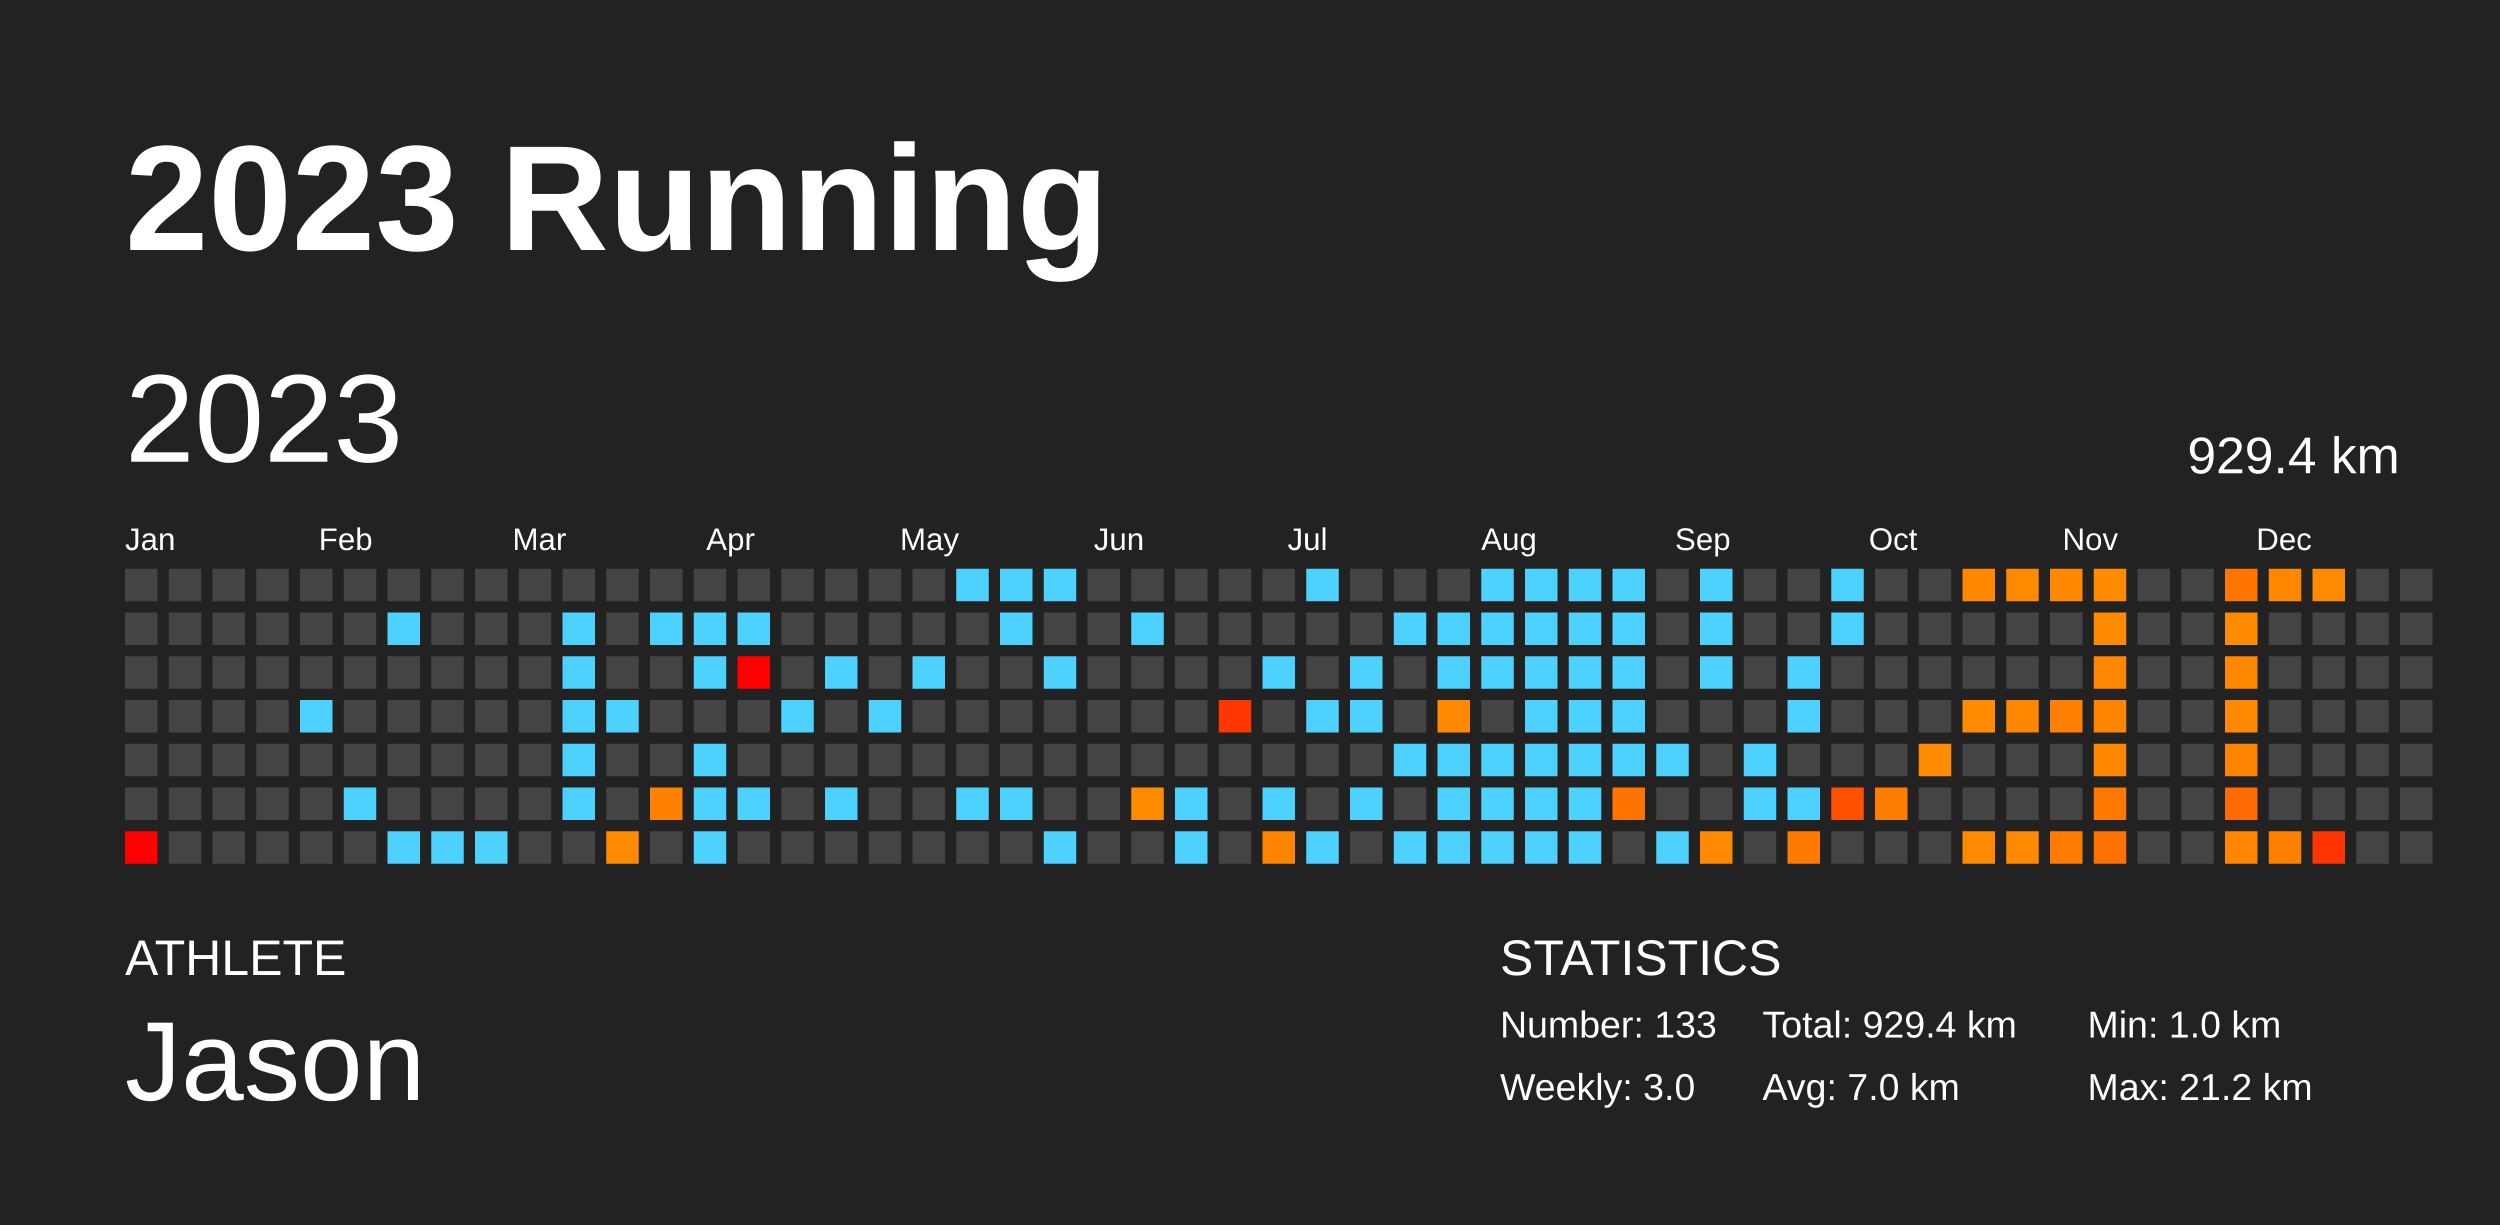
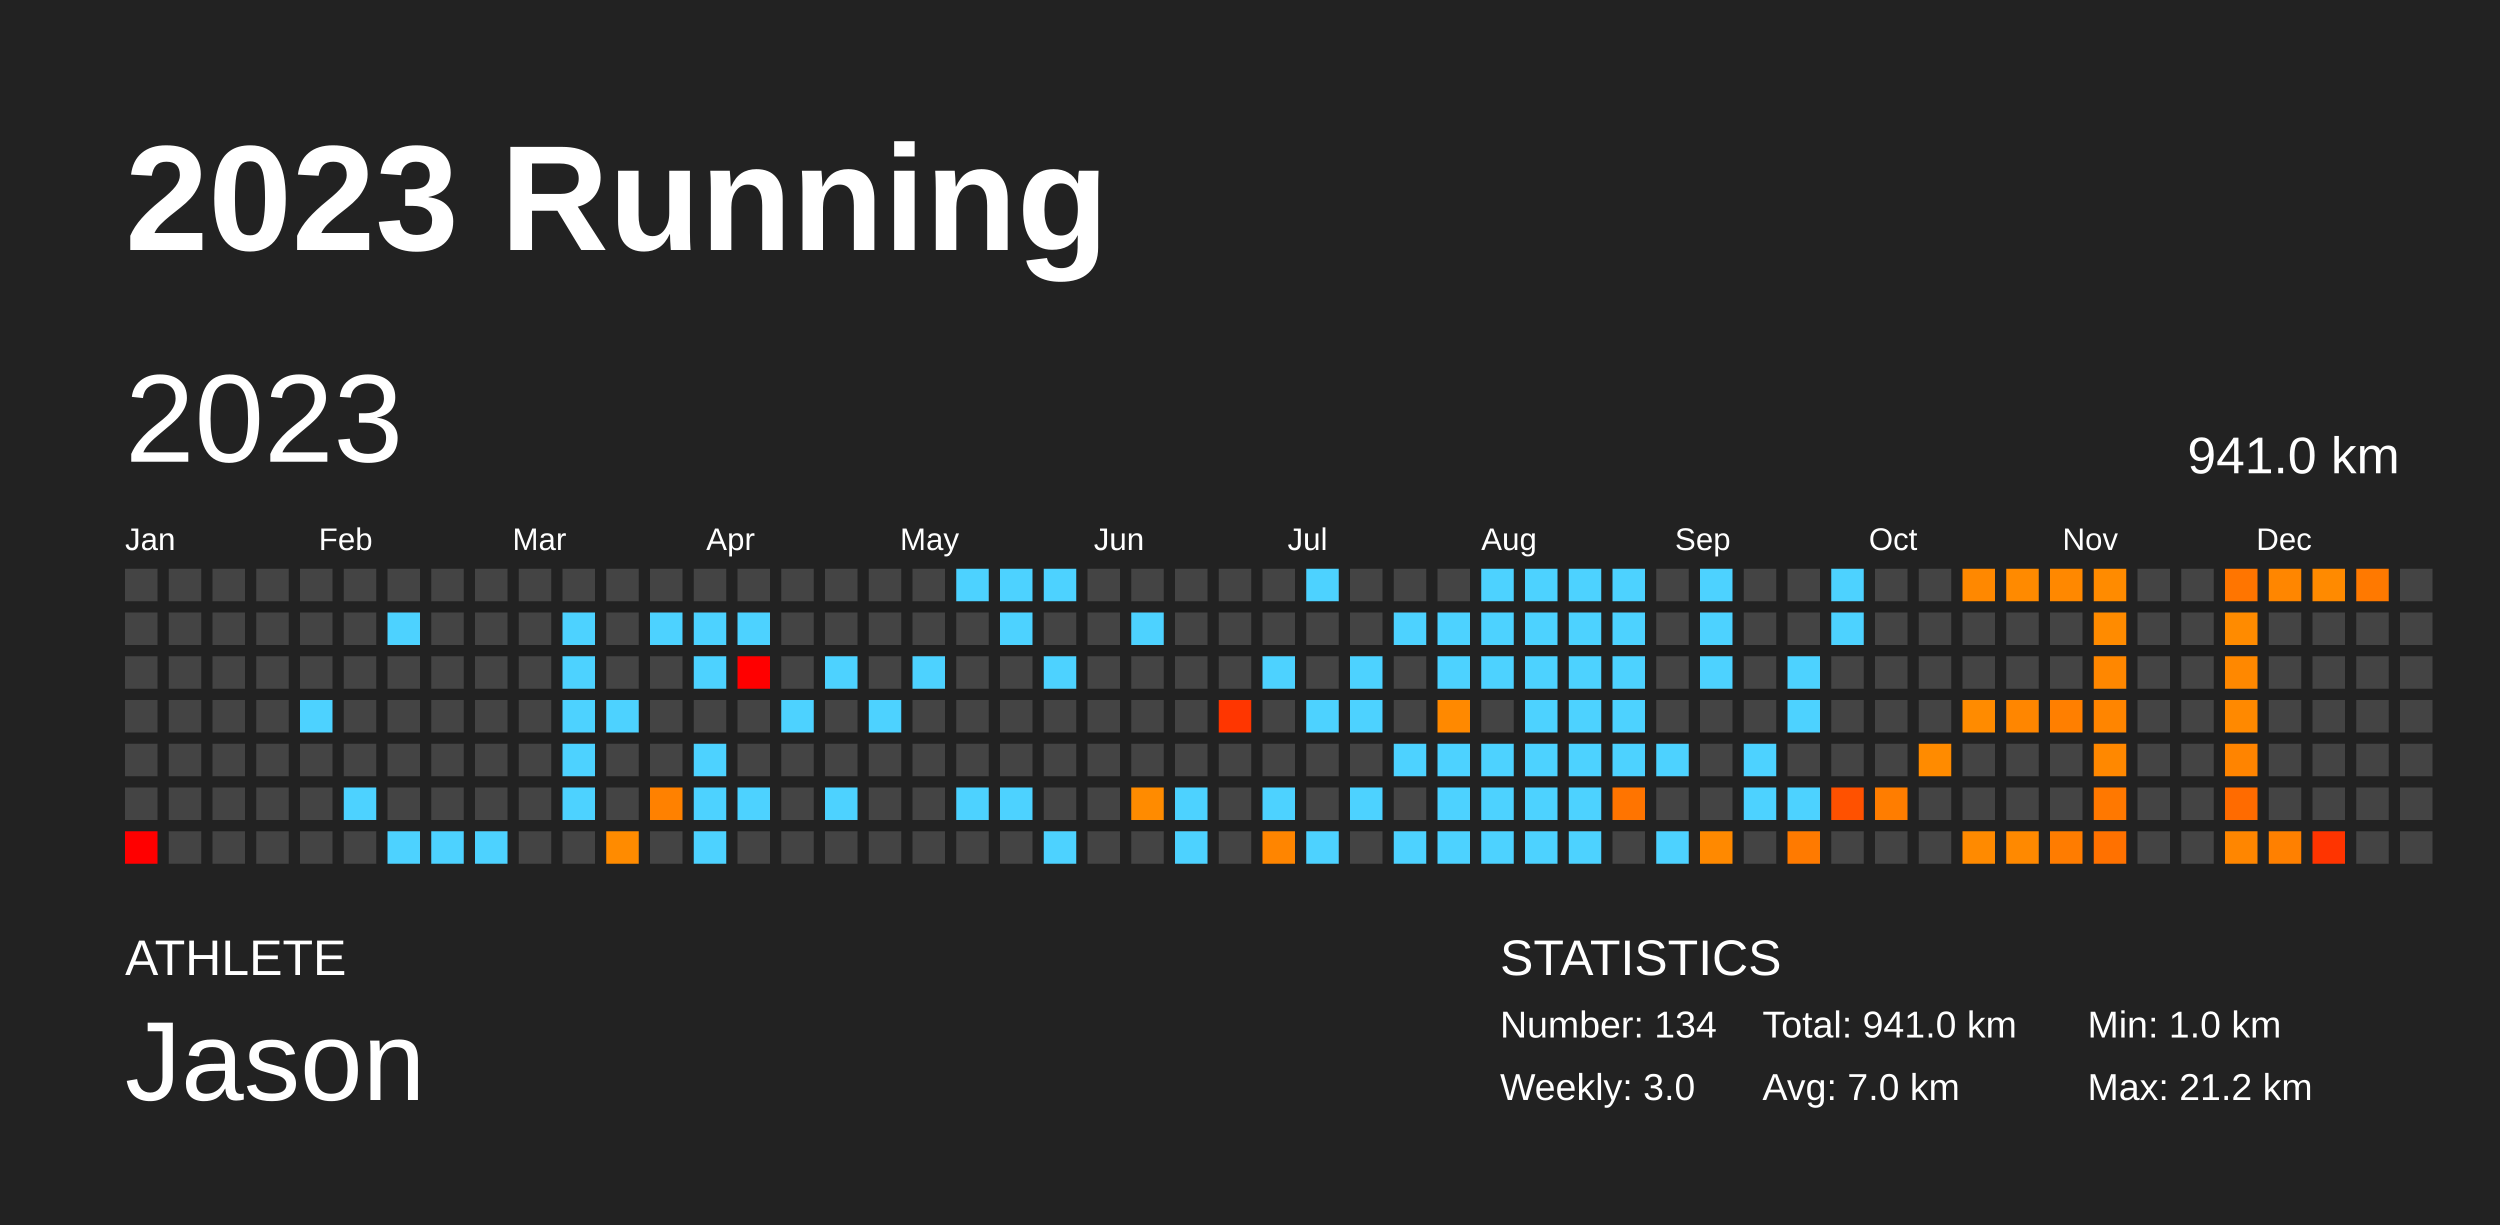
<svg xmlns="http://www.w3.org/2000/svg" baseProfile="full" height="98mm" version="1.1" viewBox="0,0,200,98" width="200mm">
  <defs />
  <rect fill="#222222" height="98" width="200" x="0" y="0" />
  <text fill="#FFFFFF" style="font-size:12px; font-family:Arial; font-weight:bold;" x="10" y="20">2023 Running</text>
  <text fill="#FFFFFF" style="font-size:4px; font-family:Arial" x="10" y="78">ATHLETE</text>
  <text fill="#FFFFFF" style="font-size:9px; font-family:Arial" x="10" y="88">Jason</text>
  <text fill="#FFFFFF" style="font-size:4px; font-family:Arial" x="120" y="78">STATISTICS</text>
-   <text fill="#FFFFFF" style="font-size:3px; font-family:Arial" x="120" y="83">Number: 133</text>
+   <text fill="#FFFFFF" style="font-size:3px; font-family:Arial" x="120" y="83">Number: 134</text>
  <text fill="#FFFFFF" style="font-size:3px; font-family:Arial" x="120" y="88">Weekly: 3.0</text>
-   <text fill="#FFFFFF" style="font-size:3px; font-family:Arial" x="141" y="83">Total: 929.4 km</text>
+   <text fill="#FFFFFF" style="font-size:3px; font-family:Arial" x="141" y="83">Total: 941.0 km</text>
  <text fill="#FFFFFF" style="font-size:3px; font-family:Arial" x="141" y="88">Avg: 7.0 km</text>
  <text fill="#FFFFFF" style="font-size:3px; font-family:Arial" x="167" y="83">Min: 1.0 km</text>
  <text fill="#FFFFFF" style="font-size:3px; font-family:Arial" x="167" y="88">Max: 21.2 km</text>
  <text dominant-baseline="hanging" fill="#FFFFFF" style="font-size:10.0px; font-family:Arial;" x="10" y="30">2023</text>
-   <text dominant-baseline="hanging" fill="#FFFFFF" style="font-size:4.125px; font-family:Arial;" x="175" y="35">929.4 km</text>
+   <text dominant-baseline="hanging" fill="#FFFFFF" style="font-size:4.125px; font-family:Arial;" x="175" y="35">941.0 km</text>
  <text fill="#FFFFFF" style="font-size:2.5px; font-family:Arial" x="10.0" y="44">Jan</text>
  <text fill="#FFFFFF" style="font-size:2.5px; font-family:Arial" x="25.5" y="44">Feb</text>
  <text fill="#FFFFFF" style="font-size:2.5px; font-family:Arial" x="41.0" y="44">Mar</text>
  <text fill="#FFFFFF" style="font-size:2.5px; font-family:Arial" x="56.5" y="44">Apr</text>
  <text fill="#FFFFFF" style="font-size:2.5px; font-family:Arial" x="72.0" y="44">May</text>
  <text fill="#FFFFFF" style="font-size:2.5px; font-family:Arial" x="87.5" y="44">Jun</text>
  <text fill="#FFFFFF" style="font-size:2.5px; font-family:Arial" x="103.0" y="44">Jul</text>
  <text fill="#FFFFFF" style="font-size:2.5px; font-family:Arial" x="118.5" y="44">Aug</text>
  <text fill="#FFFFFF" style="font-size:2.5px; font-family:Arial" x="134.0" y="44">Sep</text>
  <text fill="#FFFFFF" style="font-size:2.5px; font-family:Arial" x="149.5" y="44">Oct</text>
  <text fill="#FFFFFF" style="font-size:2.5px; font-family:Arial" x="165.0" y="44">Nov</text>
  <text fill="#FFFFFF" style="font-size:2.5px; font-family:Arial" x="180.5" y="44">Dec</text>
  <rect fill="#444444" height="2.6" width="2.6" x="10.0" y="45.5" />
  <rect fill="#444444" height="2.6" width="2.6" x="10.0" y="49.0" />
  <rect fill="#444444" height="2.6" width="2.6" x="10.0" y="52.5" />
  <rect fill="#444444" height="2.6" width="2.6" x="10.0" y="56.0" />
  <rect fill="#444444" height="2.6" width="2.6" x="10.0" y="59.5" />
  <rect fill="#444444" height="2.6" width="2.6" x="10.0" y="63.0" />
  <rect fill="red" height="2.6" width="2.6" x="10.0" y="66.5" />
  <rect fill="#444444" height="2.6" width="2.6" x="13.5" y="45.5" />
  <rect fill="#444444" height="2.6" width="2.6" x="13.5" y="49.0" />
  <rect fill="#444444" height="2.6" width="2.6" x="13.5" y="52.5" />
  <rect fill="#444444" height="2.6" width="2.6" x="13.5" y="56.0" />
  <rect fill="#444444" height="2.6" width="2.6" x="13.5" y="59.5" />
  <rect fill="#444444" height="2.6" width="2.6" x="13.5" y="63.0" />
  <rect fill="#444444" height="2.6" width="2.6" x="13.5" y="66.5" />
  <rect fill="#444444" height="2.6" width="2.6" x="17.0" y="45.5" />
  <rect fill="#444444" height="2.6" width="2.6" x="17.0" y="49.0" />
  <rect fill="#444444" height="2.6" width="2.6" x="17.0" y="52.5" />
  <rect fill="#444444" height="2.6" width="2.6" x="17.0" y="56.0" />
  <rect fill="#444444" height="2.6" width="2.6" x="17.0" y="59.5" />
  <rect fill="#444444" height="2.6" width="2.6" x="17.0" y="63.0" />
  <rect fill="#444444" height="2.6" width="2.6" x="17.0" y="66.5" />
  <rect fill="#444444" height="2.6" width="2.6" x="20.5" y="45.5" />
  <rect fill="#444444" height="2.6" width="2.6" x="20.5" y="49.0" />
  <rect fill="#444444" height="2.6" width="2.6" x="20.5" y="52.5" />
  <rect fill="#444444" height="2.6" width="2.6" x="20.5" y="56.0" />
  <rect fill="#444444" height="2.6" width="2.6" x="20.5" y="59.5" />
  <rect fill="#444444" height="2.6" width="2.6" x="20.5" y="63.0" />
  <rect fill="#444444" height="2.6" width="2.6" x="20.5" y="66.5" />
  <rect fill="#444444" height="2.6" width="2.6" x="24.0" y="45.5" />
  <rect fill="#444444" height="2.6" width="2.6" x="24.0" y="49.0" />
  <rect fill="#444444" height="2.6" width="2.6" x="24.0" y="52.5" />
  <rect fill="#4dd2ff" height="2.6" width="2.6" x="24.0" y="56.0" />
  <rect fill="#444444" height="2.6" width="2.6" x="24.0" y="59.5" />
  <rect fill="#444444" height="2.6" width="2.6" x="24.0" y="63.0" />
  <rect fill="#444444" height="2.6" width="2.6" x="24.0" y="66.5" />
  <rect fill="#444444" height="2.6" width="2.6" x="27.5" y="45.5" />
  <rect fill="#444444" height="2.6" width="2.6" x="27.5" y="49.0" />
  <rect fill="#444444" height="2.6" width="2.6" x="27.5" y="52.5" />
  <rect fill="#444444" height="2.6" width="2.6" x="27.5" y="56.0" />
  <rect fill="#444444" height="2.6" width="2.6" x="27.5" y="59.5" />
  <rect fill="#4dd2ff" height="2.6" width="2.6" x="27.5" y="63.0" />
  <rect fill="#444444" height="2.6" width="2.6" x="27.5" y="66.5" />
  <rect fill="#444444" height="2.6" width="2.6" x="31.0" y="45.5" />
  <rect fill="#4dd2ff" height="2.6" width="2.6" x="31.0" y="49.0" />
  <rect fill="#444444" height="2.6" width="2.6" x="31.0" y="52.5" />
  <rect fill="#444444" height="2.6" width="2.6" x="31.0" y="56.0" />
  <rect fill="#444444" height="2.6" width="2.6" x="31.0" y="59.5" />
  <rect fill="#444444" height="2.6" width="2.6" x="31.0" y="63.0" />
  <rect fill="#4dd2ff" height="2.6" width="2.6" x="31.0" y="66.5" />
  <rect fill="#444444" height="2.6" width="2.6" x="34.5" y="45.5" />
  <rect fill="#444444" height="2.6" width="2.6" x="34.5" y="49.0" />
  <rect fill="#444444" height="2.6" width="2.6" x="34.5" y="52.5" />
  <rect fill="#444444" height="2.6" width="2.6" x="34.5" y="56.0" />
  <rect fill="#444444" height="2.6" width="2.6" x="34.5" y="59.5" />
  <rect fill="#444444" height="2.6" width="2.6" x="34.5" y="63.0" />
  <rect fill="#4dd2ff" height="2.6" width="2.6" x="34.5" y="66.5" />
  <rect fill="#444444" height="2.6" width="2.6" x="38.0" y="45.5" />
  <rect fill="#444444" height="2.6" width="2.6" x="38.0" y="49.0" />
  <rect fill="#444444" height="2.6" width="2.6" x="38.0" y="52.5" />
  <rect fill="#444444" height="2.6" width="2.6" x="38.0" y="56.0" />
  <rect fill="#444444" height="2.6" width="2.6" x="38.0" y="59.5" />
  <rect fill="#444444" height="2.6" width="2.6" x="38.0" y="63.0" />
  <rect fill="#4dd2ff" height="2.6" width="2.6" x="38.0" y="66.5" />
  <rect fill="#444444" height="2.6" width="2.6" x="41.5" y="45.5" />
  <rect fill="#444444" height="2.6" width="2.6" x="41.5" y="49.0" />
  <rect fill="#444444" height="2.6" width="2.6" x="41.5" y="52.5" />
  <rect fill="#444444" height="2.6" width="2.6" x="41.5" y="56.0" />
  <rect fill="#444444" height="2.6" width="2.6" x="41.5" y="59.5" />
  <rect fill="#444444" height="2.6" width="2.6" x="41.5" y="63.0" />
  <rect fill="#444444" height="2.6" width="2.6" x="41.5" y="66.5" />
  <rect fill="#444444" height="2.6" width="2.6" x="45.0" y="45.5" />
  <rect fill="#4dd2ff" height="2.6" width="2.6" x="45.0" y="49.0" />
  <rect fill="#4dd2ff" height="2.6" width="2.6" x="45.0" y="52.5" />
  <rect fill="#4dd2ff" height="2.6" width="2.6" x="45.0" y="56.0" />
  <rect fill="#4dd2ff" height="2.6" width="2.6" x="45.0" y="59.5" />
  <rect fill="#4dd2ff" height="2.6" width="2.6" x="45.0" y="63.0" />
  <rect fill="#444444" height="2.6" width="2.6" x="45.0" y="66.5" />
  <rect fill="#444444" height="2.6" width="2.6" x="48.5" y="45.5" />
  <rect fill="#444444" height="2.6" width="2.6" x="48.5" y="49.0" />
  <rect fill="#444444" height="2.6" width="2.6" x="48.5" y="52.5" />
  <rect fill="#4dd2ff" height="2.6" width="2.6" x="48.5" y="56.0" />
  <rect fill="#444444" height="2.6" width="2.6" x="48.5" y="59.5" />
  <rect fill="#444444" height="2.6" width="2.6" x="48.5" y="63.0" />
  <rect fill="#ff8b00" height="2.6" width="2.6" x="48.5" y="66.5" />
  <rect fill="#444444" height="2.6" width="2.6" x="52.0" y="45.5" />
  <rect fill="#4dd2ff" height="2.6" width="2.6" x="52.0" y="49.0" />
  <rect fill="#444444" height="2.6" width="2.6" x="52.0" y="52.5" />
  <rect fill="#444444" height="2.6" width="2.6" x="52.0" y="56.0" />
  <rect fill="#444444" height="2.6" width="2.6" x="52.0" y="59.5" />
  <rect fill="#ff8100" height="2.6" width="2.6" x="52.0" y="63.0" />
  <rect fill="#444444" height="2.6" width="2.6" x="52.0" y="66.5" />
  <rect fill="#444444" height="2.6" width="2.6" x="55.5" y="45.5" />
  <rect fill="#4dd2ff" height="2.6" width="2.6" x="55.5" y="49.0" />
  <rect fill="#4dd2ff" height="2.6" width="2.6" x="55.5" y="52.5" />
  <rect fill="#444444" height="2.6" width="2.6" x="55.5" y="56.0" />
  <rect fill="#4dd2ff" height="2.6" width="2.6" x="55.5" y="59.5" />
  <rect fill="#4dd2ff" height="2.6" width="2.6" x="55.5" y="63.0" />
  <rect fill="#4dd2ff" height="2.6" width="2.6" x="55.5" y="66.5" />
  <rect fill="#444444" height="2.6" width="2.6" x="59.0" y="45.5" />
  <rect fill="#4dd2ff" height="2.6" width="2.6" x="59.0" y="49.0" />
  <rect fill="red" height="2.6" width="2.6" x="59.0" y="52.5" />
  <rect fill="#444444" height="2.6" width="2.6" x="59.0" y="56.0" />
  <rect fill="#444444" height="2.6" width="2.6" x="59.0" y="59.5" />
  <rect fill="#4dd2ff" height="2.6" width="2.6" x="59.0" y="63.0" />
  <rect fill="#444444" height="2.6" width="2.6" x="59.0" y="66.5" />
  <rect fill="#444444" height="2.6" width="2.6" x="62.5" y="45.5" />
  <rect fill="#444444" height="2.6" width="2.6" x="62.5" y="49.0" />
  <rect fill="#444444" height="2.6" width="2.6" x="62.5" y="52.5" />
  <rect fill="#4dd2ff" height="2.6" width="2.6" x="62.5" y="56.0" />
  <rect fill="#444444" height="2.6" width="2.6" x="62.5" y="59.5" />
  <rect fill="#444444" height="2.6" width="2.6" x="62.5" y="63.0" />
  <rect fill="#444444" height="2.6" width="2.6" x="62.5" y="66.5" />
  <rect fill="#444444" height="2.6" width="2.6" x="66.0" y="45.5" />
  <rect fill="#444444" height="2.6" width="2.6" x="66.0" y="49.0" />
  <rect fill="#4dd2ff" height="2.6" width="2.6" x="66.0" y="52.5" />
  <rect fill="#444444" height="2.6" width="2.6" x="66.0" y="56.0" />
  <rect fill="#444444" height="2.6" width="2.6" x="66.0" y="59.5" />
  <rect fill="#4dd2ff" height="2.6" width="2.6" x="66.0" y="63.0" />
  <rect fill="#444444" height="2.6" width="2.6" x="66.0" y="66.5" />
  <rect fill="#444444" height="2.6" width="2.6" x="69.5" y="45.5" />
  <rect fill="#444444" height="2.6" width="2.6" x="69.5" y="49.0" />
  <rect fill="#444444" height="2.6" width="2.6" x="69.5" y="52.5" />
  <rect fill="#4dd2ff" height="2.6" width="2.6" x="69.5" y="56.0" />
  <rect fill="#444444" height="2.6" width="2.6" x="69.5" y="59.5" />
  <rect fill="#444444" height="2.6" width="2.6" x="69.5" y="63.0" />
  <rect fill="#444444" height="2.6" width="2.6" x="69.5" y="66.5" />
  <rect fill="#444444" height="2.6" width="2.6" x="73.0" y="45.5" />
  <rect fill="#444444" height="2.6" width="2.6" x="73.0" y="49.0" />
  <rect fill="#4dd2ff" height="2.6" width="2.6" x="73.0" y="52.5" />
  <rect fill="#444444" height="2.6" width="2.6" x="73.0" y="56.0" />
  <rect fill="#444444" height="2.6" width="2.6" x="73.0" y="59.5" />
  <rect fill="#444444" height="2.6" width="2.6" x="73.0" y="63.0" />
  <rect fill="#444444" height="2.6" width="2.6" x="73.0" y="66.5" />
  <rect fill="#4dd2ff" height="2.6" width="2.6" x="76.5" y="45.5" />
  <rect fill="#444444" height="2.6" width="2.6" x="76.5" y="49.0" />
  <rect fill="#444444" height="2.6" width="2.6" x="76.5" y="52.5" />
  <rect fill="#444444" height="2.6" width="2.6" x="76.5" y="56.0" />
  <rect fill="#444444" height="2.6" width="2.6" x="76.5" y="59.5" />
  <rect fill="#4dd2ff" height="2.6" width="2.6" x="76.5" y="63.0" />
  <rect fill="#444444" height="2.6" width="2.6" x="76.5" y="66.5" />
  <rect fill="#4dd2ff" height="2.6" width="2.6" x="80.0" y="45.5" />
  <rect fill="#4dd2ff" height="2.6" width="2.6" x="80.0" y="49.0" />
  <rect fill="#444444" height="2.6" width="2.6" x="80.0" y="52.5" />
  <rect fill="#444444" height="2.6" width="2.6" x="80.0" y="56.0" />
  <rect fill="#444444" height="2.6" width="2.6" x="80.0" y="59.5" />
  <rect fill="#4dd2ff" height="2.6" width="2.6" x="80.0" y="63.0" />
  <rect fill="#444444" height="2.6" width="2.6" x="80.0" y="66.5" />
  <rect fill="#4dd2ff" height="2.6" width="2.6" x="83.5" y="45.5" />
  <rect fill="#444444" height="2.6" width="2.6" x="83.5" y="49.0" />
  <rect fill="#4dd2ff" height="2.6" width="2.6" x="83.5" y="52.5" />
  <rect fill="#444444" height="2.6" width="2.6" x="83.5" y="56.0" />
  <rect fill="#444444" height="2.6" width="2.6" x="83.5" y="59.5" />
  <rect fill="#444444" height="2.6" width="2.6" x="83.5" y="63.0" />
  <rect fill="#4dd2ff" height="2.6" width="2.6" x="83.5" y="66.5" />
  <rect fill="#444444" height="2.6" width="2.6" x="87.0" y="45.5" />
  <rect fill="#444444" height="2.6" width="2.6" x="87.0" y="49.0" />
  <rect fill="#444444" height="2.6" width="2.6" x="87.0" y="52.5" />
  <rect fill="#444444" height="2.6" width="2.6" x="87.0" y="56.0" />
  <rect fill="#444444" height="2.6" width="2.6" x="87.0" y="59.5" />
  <rect fill="#444444" height="2.6" width="2.6" x="87.0" y="63.0" />
  <rect fill="#444444" height="2.6" width="2.6" x="87.0" y="66.5" />
  <rect fill="#444444" height="2.6" width="2.6" x="90.5" y="45.5" />
  <rect fill="#4dd2ff" height="2.6" width="2.6" x="90.5" y="49.0" />
  <rect fill="#444444" height="2.6" width="2.6" x="90.5" y="52.5" />
  <rect fill="#444444" height="2.6" width="2.6" x="90.5" y="56.0" />
  <rect fill="#444444" height="2.6" width="2.6" x="90.5" y="59.5" />
  <rect fill="#ff8b00" height="2.6" width="2.6" x="90.5" y="63.0" />
  <rect fill="#444444" height="2.6" width="2.6" x="90.5" y="66.5" />
  <rect fill="#444444" height="2.6" width="2.6" x="94.0" y="45.5" />
  <rect fill="#444444" height="2.6" width="2.6" x="94.0" y="49.0" />
  <rect fill="#444444" height="2.6" width="2.6" x="94.0" y="52.5" />
  <rect fill="#444444" height="2.6" width="2.6" x="94.0" y="56.0" />
  <rect fill="#444444" height="2.6" width="2.6" x="94.0" y="59.5" />
  <rect fill="#4dd2ff" height="2.6" width="2.6" x="94.0" y="63.0" />
  <rect fill="#4dd2ff" height="2.6" width="2.6" x="94.0" y="66.5" />
  <rect fill="#444444" height="2.6" width="2.6" x="97.5" y="45.5" />
  <rect fill="#444444" height="2.6" width="2.6" x="97.5" y="49.0" />
  <rect fill="#444444" height="2.6" width="2.6" x="97.5" y="52.5" />
  <rect fill="#ff3600" height="2.6" width="2.6" x="97.5" y="56.0" />
  <rect fill="#444444" height="2.6" width="2.6" x="97.5" y="59.5" />
  <rect fill="#444444" height="2.6" width="2.6" x="97.5" y="63.0" />
  <rect fill="#444444" height="2.6" width="2.6" x="97.5" y="66.5" />
  <rect fill="#444444" height="2.6" width="2.6" x="101.0" y="45.5" />
  <rect fill="#444444" height="2.6" width="2.6" x="101.0" y="49.0" />
  <rect fill="#4dd2ff" height="2.6" width="2.6" x="101.0" y="52.5" />
  <rect fill="#444444" height="2.6" width="2.6" x="101.0" y="56.0" />
  <rect fill="#444444" height="2.6" width="2.6" x="101.0" y="59.5" />
  <rect fill="#4dd2ff" height="2.6" width="2.6" x="101.0" y="63.0" />
  <rect fill="#ff8500" height="2.6" width="2.6" x="101.0" y="66.5" />
  <rect fill="#4dd2ff" height="2.6" width="2.6" x="104.5" y="45.5" />
  <rect fill="#444444" height="2.6" width="2.6" x="104.5" y="49.0" />
  <rect fill="#444444" height="2.6" width="2.6" x="104.5" y="52.5" />
  <rect fill="#4dd2ff" height="2.6" width="2.6" x="104.5" y="56.0" />
  <rect fill="#444444" height="2.6" width="2.6" x="104.5" y="59.5" />
  <rect fill="#444444" height="2.6" width="2.6" x="104.5" y="63.0" />
  <rect fill="#4dd2ff" height="2.6" width="2.6" x="104.5" y="66.5" />
  <rect fill="#444444" height="2.6" width="2.6" x="108.0" y="45.5" />
  <rect fill="#444444" height="2.6" width="2.6" x="108.0" y="49.0" />
  <rect fill="#4dd2ff" height="2.6" width="2.6" x="108.0" y="52.5" />
  <rect fill="#4dd2ff" height="2.6" width="2.6" x="108.0" y="56.0" />
  <rect fill="#444444" height="2.6" width="2.6" x="108.0" y="59.5" />
  <rect fill="#4dd2ff" height="2.6" width="2.6" x="108.0" y="63.0" />
  <rect fill="#444444" height="2.6" width="2.6" x="108.0" y="66.5" />
  <rect fill="#444444" height="2.6" width="2.6" x="111.5" y="45.5" />
  <rect fill="#4dd2ff" height="2.6" width="2.6" x="111.5" y="49.0" />
  <rect fill="#444444" height="2.6" width="2.6" x="111.5" y="52.5" />
  <rect fill="#444444" height="2.6" width="2.6" x="111.5" y="56.0" />
  <rect fill="#4dd2ff" height="2.6" width="2.6" x="111.5" y="59.5" />
  <rect fill="#444444" height="2.6" width="2.6" x="111.5" y="63.0" />
  <rect fill="#4dd2ff" height="2.6" width="2.6" x="111.5" y="66.5" />
  <rect fill="#444444" height="2.6" width="2.6" x="115.0" y="45.5" />
  <rect fill="#4dd2ff" height="2.6" width="2.6" x="115.0" y="49.0" />
  <rect fill="#4dd2ff" height="2.6" width="2.6" x="115.0" y="52.5" />
  <rect fill="#ff8900" height="2.6" width="2.6" x="115.0" y="56.0" />
  <rect fill="#4dd2ff" height="2.6" width="2.6" x="115.0" y="59.5" />
  <rect fill="#4dd2ff" height="2.6" width="2.6" x="115.0" y="63.0" />
  <rect fill="#4dd2ff" height="2.6" width="2.6" x="115.0" y="66.5" />
  <rect fill="#4dd2ff" height="2.6" width="2.6" x="118.5" y="45.5" />
  <rect fill="#4dd2ff" height="2.6" width="2.6" x="118.5" y="49.0" />
  <rect fill="#4dd2ff" height="2.6" width="2.6" x="118.5" y="52.5" />
  <rect fill="#444444" height="2.6" width="2.6" x="118.5" y="56.0" />
  <rect fill="#4dd2ff" height="2.6" width="2.6" x="118.5" y="59.5" />
  <rect fill="#4dd2ff" height="2.6" width="2.6" x="118.5" y="63.0" />
  <rect fill="#4dd2ff" height="2.6" width="2.6" x="118.5" y="66.5" />
  <rect fill="#4dd2ff" height="2.6" width="2.6" x="122.0" y="45.5" />
  <rect fill="#4dd2ff" height="2.6" width="2.6" x="122.0" y="49.0" />
  <rect fill="#4dd2ff" height="2.6" width="2.6" x="122.0" y="52.5" />
  <rect fill="#4dd2ff" height="2.6" width="2.6" x="122.0" y="56.0" />
  <rect fill="#4dd2ff" height="2.6" width="2.6" x="122.0" y="59.5" />
  <rect fill="#4dd2ff" height="2.6" width="2.6" x="122.0" y="63.0" />
  <rect fill="#4dd2ff" height="2.6" width="2.6" x="122.0" y="66.5" />
  <rect fill="#4dd2ff" height="2.6" width="2.6" x="125.5" y="45.5" />
  <rect fill="#4dd2ff" height="2.6" width="2.6" x="125.5" y="49.0" />
  <rect fill="#4dd2ff" height="2.6" width="2.6" x="125.5" y="52.5" />
  <rect fill="#4dd2ff" height="2.6" width="2.6" x="125.5" y="56.0" />
  <rect fill="#4dd2ff" height="2.6" width="2.6" x="125.5" y="59.5" />
  <rect fill="#4dd2ff" height="2.6" width="2.6" x="125.5" y="63.0" />
  <rect fill="#4dd2ff" height="2.6" width="2.6" x="125.5" y="66.5" />
  <rect fill="#4dd2ff" height="2.6" width="2.6" x="129.0" y="45.5" />
  <rect fill="#4dd2ff" height="2.6" width="2.6" x="129.0" y="49.0" />
  <rect fill="#4dd2ff" height="2.6" width="2.6" x="129.0" y="52.5" />
  <rect fill="#4dd2ff" height="2.6" width="2.6" x="129.0" y="56.0" />
  <rect fill="#4dd2ff" height="2.6" width="2.6" x="129.0" y="59.5" />
  <rect fill="#ff7400" height="2.6" width="2.6" x="129.0" y="63.0" />
  <rect fill="#444444" height="2.6" width="2.6" x="129.0" y="66.5" />
  <rect fill="#444444" height="2.6" width="2.6" x="132.5" y="45.5" />
  <rect fill="#444444" height="2.6" width="2.6" x="132.5" y="49.0" />
  <rect fill="#444444" height="2.6" width="2.6" x="132.5" y="52.5" />
  <rect fill="#444444" height="2.6" width="2.6" x="132.5" y="56.0" />
  <rect fill="#4dd2ff" height="2.6" width="2.6" x="132.5" y="59.5" />
  <rect fill="#444444" height="2.6" width="2.6" x="132.5" y="63.0" />
  <rect fill="#4dd2ff" height="2.6" width="2.6" x="132.5" y="66.5" />
  <rect fill="#4dd2ff" height="2.6" width="2.6" x="136.0" y="45.5" />
  <rect fill="#4dd2ff" height="2.6" width="2.6" x="136.0" y="49.0" />
  <rect fill="#4dd2ff" height="2.6" width="2.6" x="136.0" y="52.5" />
  <rect fill="#444444" height="2.6" width="2.6" x="136.0" y="56.0" />
  <rect fill="#444444" height="2.6" width="2.6" x="136.0" y="59.5" />
  <rect fill="#444444" height="2.6" width="2.6" x="136.0" y="63.0" />
  <rect fill="#ff8900" height="2.6" width="2.6" x="136.0" y="66.5" />
  <rect fill="#444444" height="2.6" width="2.6" x="139.5" y="45.5" />
  <rect fill="#444444" height="2.6" width="2.6" x="139.5" y="49.0" />
  <rect fill="#444444" height="2.6" width="2.6" x="139.5" y="52.5" />
  <rect fill="#444444" height="2.6" width="2.6" x="139.5" y="56.0" />
  <rect fill="#4dd2ff" height="2.6" width="2.6" x="139.5" y="59.5" />
  <rect fill="#4dd2ff" height="2.6" width="2.6" x="139.5" y="63.0" />
  <rect fill="#444444" height="2.6" width="2.6" x="139.5" y="66.5" />
  <rect fill="#444444" height="2.6" width="2.6" x="143.0" y="45.5" />
  <rect fill="#444444" height="2.6" width="2.6" x="143.0" y="49.0" />
  <rect fill="#4dd2ff" height="2.6" width="2.6" x="143.0" y="52.5" />
  <rect fill="#4dd2ff" height="2.6" width="2.6" x="143.0" y="56.0" />
  <rect fill="#444444" height="2.6" width="2.6" x="143.0" y="59.5" />
  <rect fill="#4dd2ff" height="2.6" width="2.6" x="143.0" y="63.0" />
  <rect fill="#ff7a00" height="2.6" width="2.6" x="143.0" y="66.5" />
  <rect fill="#4dd2ff" height="2.6" width="2.6" x="146.5" y="45.5" />
  <rect fill="#4dd2ff" height="2.6" width="2.6" x="146.5" y="49.0" />
  <rect fill="#444444" height="2.6" width="2.6" x="146.5" y="52.5" />
  <rect fill="#444444" height="2.6" width="2.6" x="146.5" y="56.0" />
  <rect fill="#444444" height="2.6" width="2.6" x="146.5" y="59.5" />
  <rect fill="#ff5100" height="2.6" width="2.6" x="146.5" y="63.0" />
  <rect fill="#444444" height="2.6" width="2.6" x="146.5" y="66.5" />
  <rect fill="#444444" height="2.6" width="2.6" x="150.0" y="45.5" />
  <rect fill="#444444" height="2.6" width="2.6" x="150.0" y="49.0" />
  <rect fill="#444444" height="2.6" width="2.6" x="150.0" y="52.5" />
  <rect fill="#444444" height="2.6" width="2.6" x="150.0" y="56.0" />
  <rect fill="#444444" height="2.6" width="2.6" x="150.0" y="59.5" />
  <rect fill="#ff7d00" height="2.6" width="2.6" x="150.0" y="63.0" />
  <rect fill="#444444" height="2.6" width="2.6" x="150.0" y="66.5" />
  <rect fill="#444444" height="2.6" width="2.6" x="153.5" y="45.5" />
  <rect fill="#444444" height="2.6" width="2.6" x="153.5" y="49.0" />
  <rect fill="#444444" height="2.6" width="2.6" x="153.5" y="52.5" />
  <rect fill="#444444" height="2.6" width="2.6" x="153.5" y="56.0" />
  <rect fill="#ff8b00" height="2.6" width="2.6" x="153.5" y="59.5" />
  <rect fill="#444444" height="2.6" width="2.6" x="153.5" y="63.0" />
  <rect fill="#444444" height="2.6" width="2.6" x="153.5" y="66.5" />
  <rect fill="#ff8800" height="2.6" width="2.6" x="157.0" y="45.5" />
  <rect fill="#444444" height="2.6" width="2.6" x="157.0" y="49.0" />
  <rect fill="#444444" height="2.6" width="2.6" x="157.0" y="52.5" />
  <rect fill="#ff8b00" height="2.6" width="2.6" x="157.0" y="56.0" />
  <rect fill="#444444" height="2.6" width="2.6" x="157.0" y="59.5" />
  <rect fill="#444444" height="2.6" width="2.6" x="157.0" y="63.0" />
  <rect fill="#ff8a00" height="2.6" width="2.6" x="157.0" y="66.5" />
  <rect fill="#ff8a00" height="2.6" width="2.6" x="160.5" y="45.5" />
  <rect fill="#444444" height="2.6" width="2.6" x="160.5" y="49.0" />
  <rect fill="#444444" height="2.6" width="2.6" x="160.5" y="52.5" />
  <rect fill="#ff8600" height="2.6" width="2.6" x="160.5" y="56.0" />
  <rect fill="#444444" height="2.6" width="2.6" x="160.5" y="59.5" />
  <rect fill="#444444" height="2.6" width="2.6" x="160.5" y="63.0" />
  <rect fill="#ff8900" height="2.6" width="2.6" x="160.5" y="66.5" />
  <rect fill="#ff8800" height="2.6" width="2.6" x="164.0" y="45.5" />
  <rect fill="#444444" height="2.6" width="2.6" x="164.0" y="49.0" />
  <rect fill="#444444" height="2.6" width="2.6" x="164.0" y="52.5" />
  <rect fill="#ff7f00" height="2.6" width="2.6" x="164.0" y="56.0" />
  <rect fill="#444444" height="2.6" width="2.6" x="164.0" y="59.5" />
  <rect fill="#444444" height="2.6" width="2.6" x="164.0" y="63.0" />
  <rect fill="#ff7c00" height="2.6" width="2.6" x="164.0" y="66.5" />
  <rect fill="#ff8b00" height="2.6" width="2.6" x="167.5" y="45.5" />
  <rect fill="#ff8b00" height="2.6" width="2.6" x="167.5" y="49.0" />
  <rect fill="#ff8700" height="2.6" width="2.6" x="167.5" y="52.5" />
  <rect fill="#ff8500" height="2.6" width="2.6" x="167.5" y="56.0" />
  <rect fill="#ff8800" height="2.6" width="2.6" x="167.5" y="59.5" />
  <rect fill="#ff7800" height="2.6" width="2.6" x="167.5" y="63.0" />
  <rect fill="#ff7100" height="2.6" width="2.6" x="167.5" y="66.5" />
  <rect fill="#444444" height="2.6" width="2.6" x="171.0" y="45.5" />
  <rect fill="#444444" height="2.6" width="2.6" x="171.0" y="49.0" />
  <rect fill="#444444" height="2.6" width="2.6" x="171.0" y="52.5" />
  <rect fill="#444444" height="2.6" width="2.6" x="171.0" y="56.0" />
  <rect fill="#444444" height="2.6" width="2.6" x="171.0" y="59.5" />
  <rect fill="#444444" height="2.6" width="2.6" x="171.0" y="63.0" />
  <rect fill="#444444" height="2.6" width="2.6" x="171.0" y="66.5" />
  <rect fill="#444444" height="2.6" width="2.6" x="174.5" y="45.5" />
  <rect fill="#444444" height="2.6" width="2.6" x="174.5" y="49.0" />
  <rect fill="#444444" height="2.6" width="2.6" x="174.5" y="52.5" />
  <rect fill="#444444" height="2.6" width="2.6" x="174.5" y="56.0" />
  <rect fill="#444444" height="2.6" width="2.6" x="174.5" y="59.5" />
  <rect fill="#444444" height="2.6" width="2.6" x="174.5" y="63.0" />
  <rect fill="#444444" height="2.6" width="2.6" x="174.5" y="66.5" />
  <rect fill="#ff7500" height="2.6" width="2.6" x="178.0" y="45.5" />
  <rect fill="#ff8b00" height="2.6" width="2.6" x="178.0" y="49.0" />
  <rect fill="#ff8800" height="2.6" width="2.6" x="178.0" y="52.5" />
  <rect fill="#ff8900" height="2.6" width="2.6" x="178.0" y="56.0" />
  <rect fill="#ff8400" height="2.6" width="2.6" x="178.0" y="59.5" />
  <rect fill="#ff6b00" height="2.6" width="2.6" x="178.0" y="63.0" />
  <rect fill="#ff8600" height="2.6" width="2.6" x="178.0" y="66.5" />
  <rect fill="#ff8600" height="2.6" width="2.6" x="181.5" y="45.5" />
  <rect fill="#444444" height="2.6" width="2.6" x="181.5" y="49.0" />
  <rect fill="#444444" height="2.6" width="2.6" x="181.5" y="52.5" />
  <rect fill="#444444" height="2.6" width="2.6" x="181.5" y="56.0" />
  <rect fill="#444444" height="2.6" width="2.6" x="181.5" y="59.5" />
  <rect fill="#444444" height="2.6" width="2.6" x="181.5" y="63.0" />
  <rect fill="#ff8000" height="2.6" width="2.6" x="181.5" y="66.5" />
  <rect fill="#ff8a00" height="2.6" width="2.6" x="185.0" y="45.5" />
  <rect fill="#444444" height="2.6" width="2.6" x="185.0" y="49.0" />
  <rect fill="#444444" height="2.6" width="2.6" x="185.0" y="52.5" />
  <rect fill="#444444" height="2.6" width="2.6" x="185.0" y="56.0" />
  <rect fill="#444444" height="2.6" width="2.6" x="185.0" y="59.5" />
  <rect fill="#444444" height="2.6" width="2.6" x="185.0" y="63.0" />
  <rect fill="#ff3400" height="2.6" width="2.6" x="185.0" y="66.5" />
-   <rect fill="#444444" height="2.6" width="2.6" x="188.5" y="45.5" />
+   <rect fill="#ff7900" height="2.6" width="2.6" x="188.5" y="45.5" />
  <rect fill="#444444" height="2.6" width="2.6" x="188.5" y="49.0" />
  <rect fill="#444444" height="2.6" width="2.6" x="188.5" y="52.5" />
  <rect fill="#444444" height="2.6" width="2.6" x="188.5" y="56.0" />
  <rect fill="#444444" height="2.6" width="2.6" x="188.5" y="59.5" />
  <rect fill="#444444" height="2.6" width="2.6" x="188.5" y="63.0" />
  <rect fill="#444444" height="2.6" width="2.6" x="188.5" y="66.5" />
  <rect fill="#444444" height="2.6" width="2.6" x="192.0" y="45.5" />
  <rect fill="#444444" height="2.6" width="2.6" x="192.0" y="49.0" />
  <rect fill="#444444" height="2.6" width="2.6" x="192.0" y="52.5" />
  <rect fill="#444444" height="2.6" width="2.6" x="192.0" y="56.0" />
  <rect fill="#444444" height="2.6" width="2.6" x="192.0" y="59.5" />
  <rect fill="#444444" height="2.6" width="2.6" x="192.0" y="63.0" />
  <rect fill="#444444" height="2.6" width="2.6" x="192.0" y="66.5" />
</svg>
